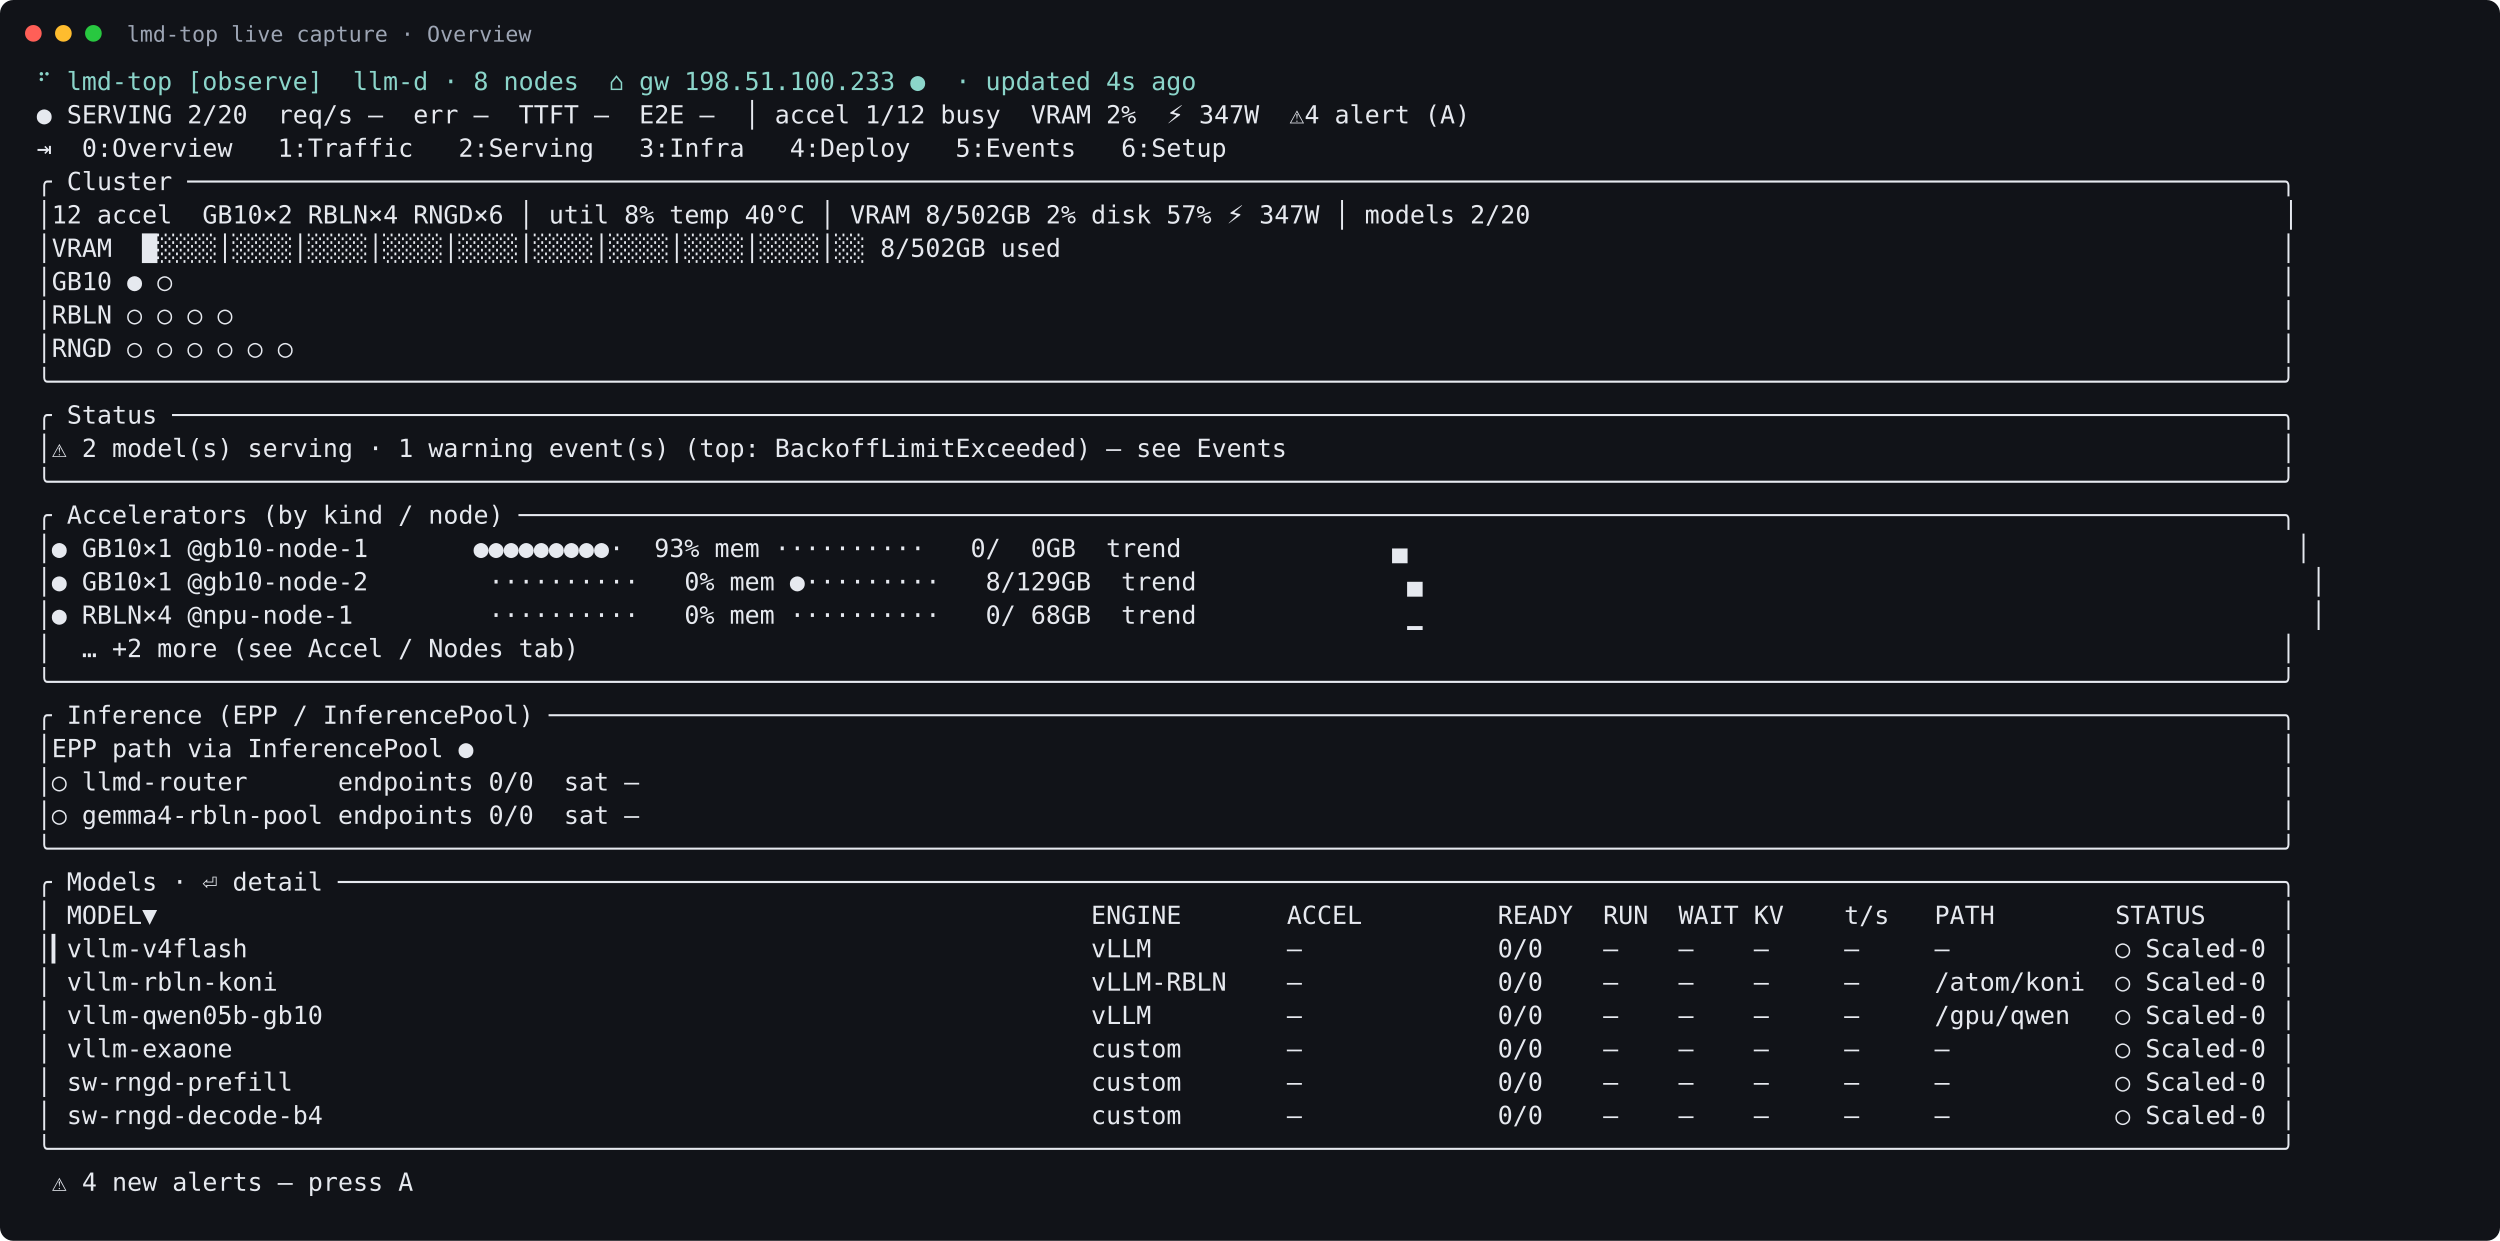
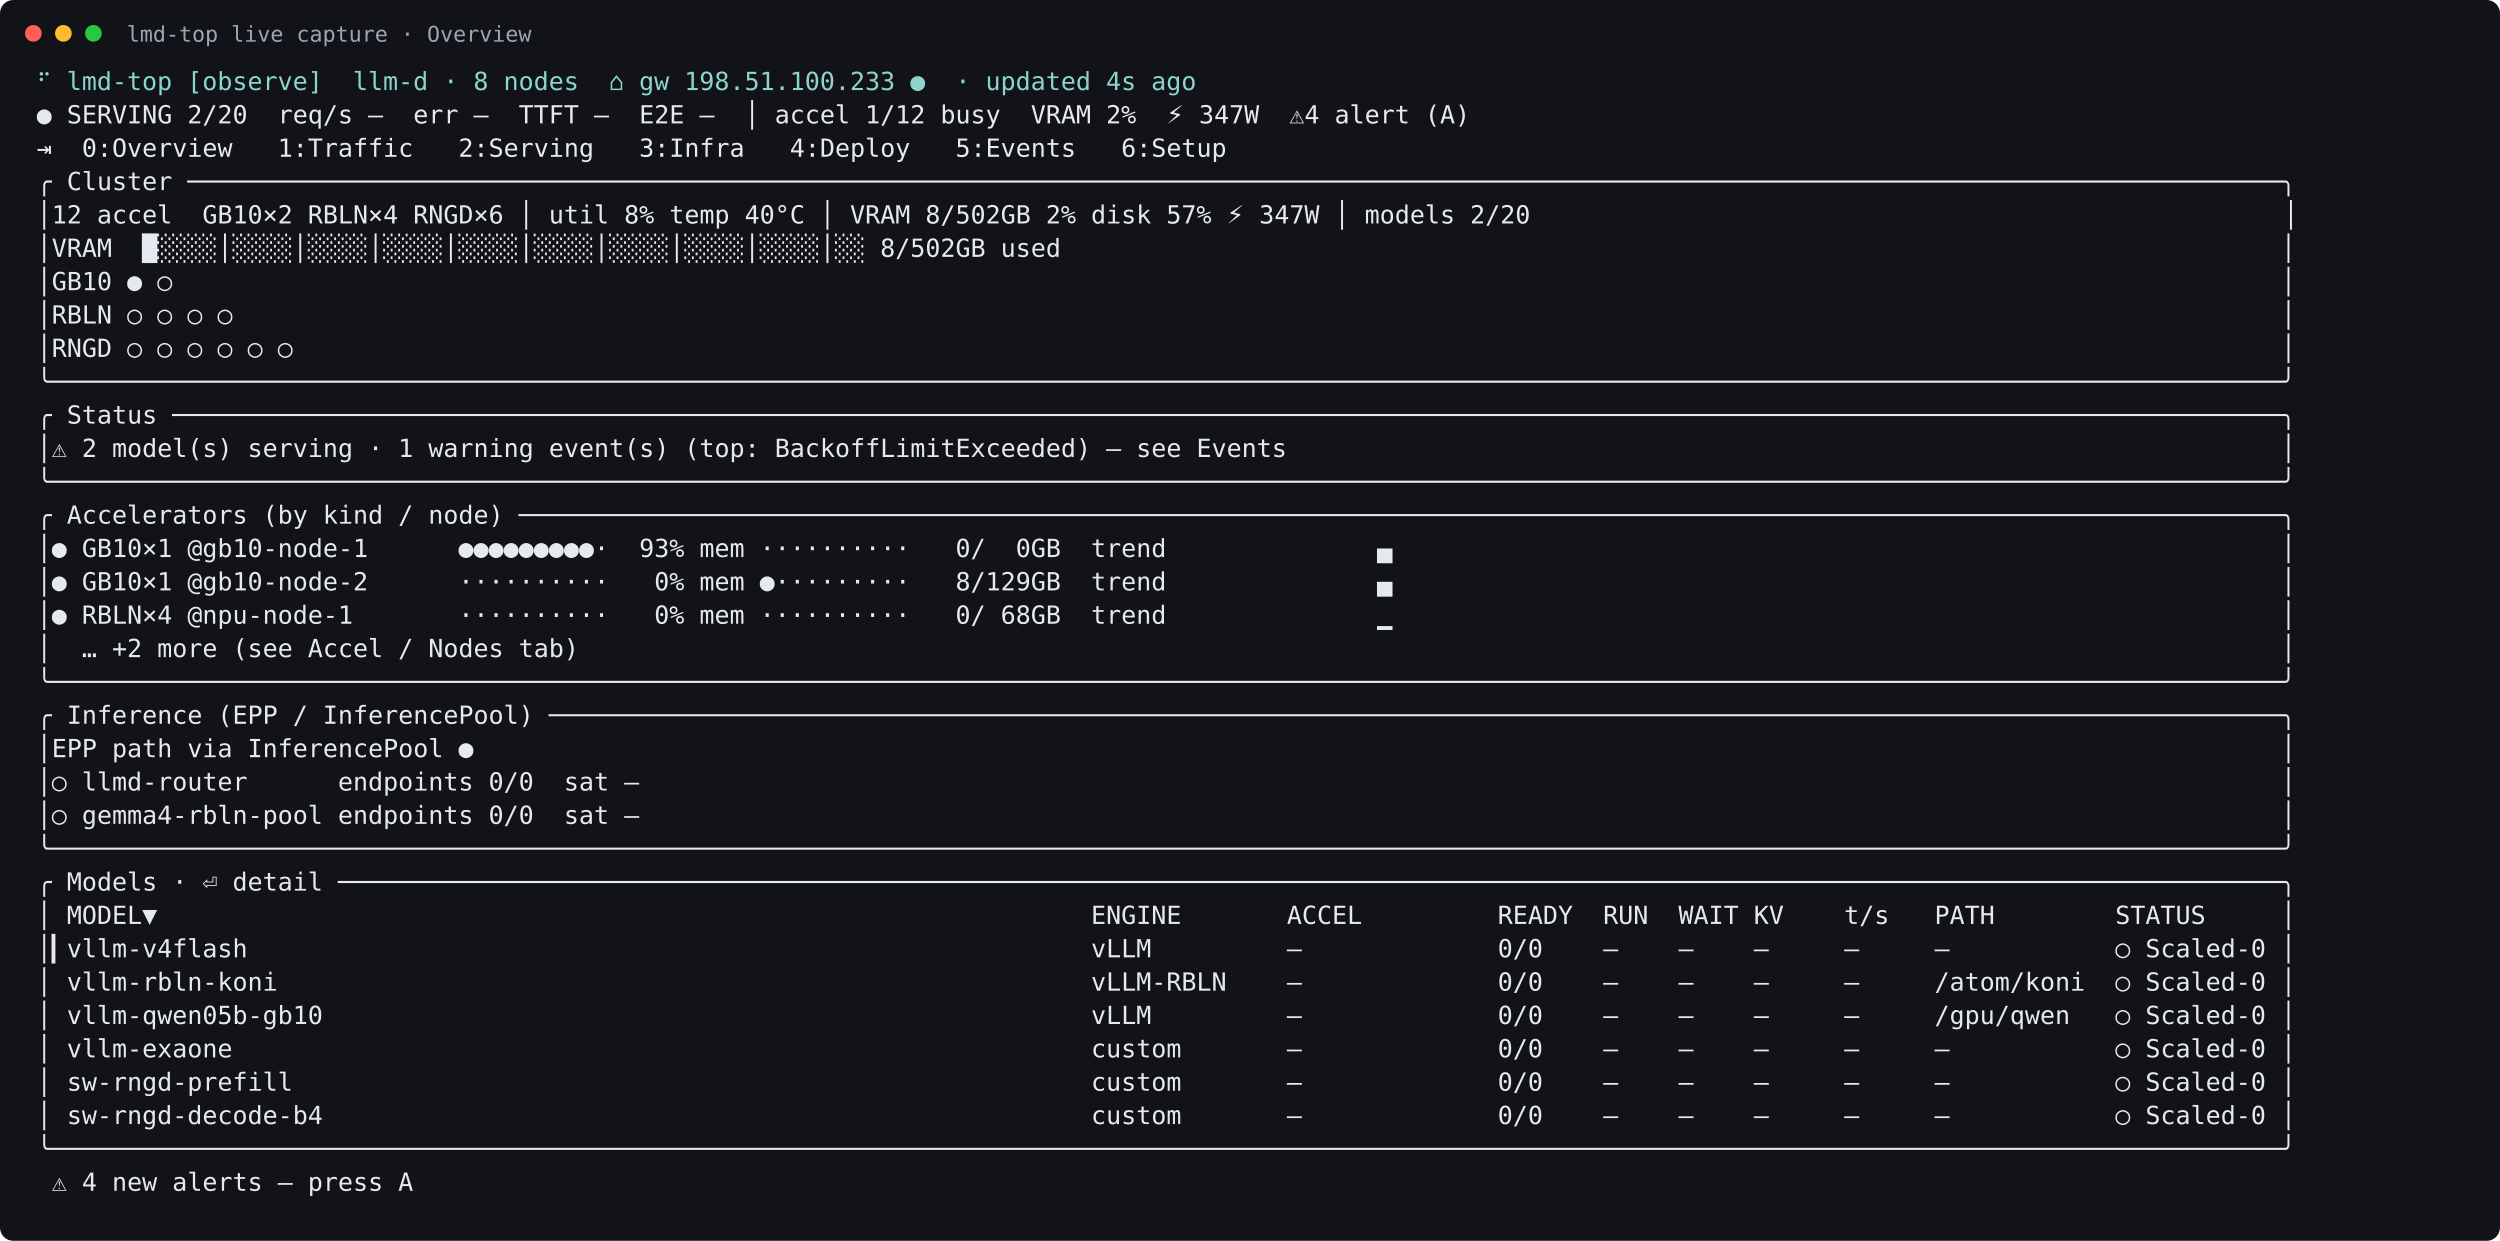
<svg xmlns="http://www.w3.org/2000/svg" width="1499" height="744" viewBox="0 0 1499 744">
  <rect width="100%" height="100%" rx="8" fill="#111318" />
  <circle cx="20" cy="20" r="5" fill="#ff5f57" />
  <circle cx="38" cy="20" r="5" fill="#febc2e" />
  <circle cx="56" cy="20" r="5" fill="#28c840" />
  <text x="76" y="25" fill="#9da5b4" font-family="DejaVu Sans Mono, monospace" font-size="13">lmd-top live capture · Overview</text>
  <text xml:space="preserve" x="22" y="54" fill="#e6e9ef" font-family="DejaVu Sans Mono, monospace" font-size="15">
    <tspan x="22" dy="0" fill="#8bd5ca">⠋ lmd-top [observe]  llm-d · 8 nodes  ⌂ gw 198.51.100.233 ●  · updated 4s ago</tspan>
    <tspan x="22" dy="20">● SERVING 2/20  req/s –  err –  TTFT –  E2E –  │ accel 1/12 busy  VRAM 2%  ⚡ 347W  ⚠4 alert (A)</tspan>
    <tspan x="22" dy="20">⇥  0:Overview   1:Traffic   2:Serving   3:Infra   4:Deploy   5:Events   6:Setup</tspan>
    <tspan x="22" dy="20">╭ Cluster ───────────────────────────────────────────────────────────────────────────────────────────────────────────────────────────────────────────╮</tspan>
    <tspan x="22" dy="20">│12 accel  GB10×2 RBLN×4 RNGD×6 │ util 8% temp 40°C │ VRAM 8/502GB 2% disk 57% ⚡ 347W │ models 2/20                                                  │</tspan>
    <tspan x="22" dy="20">│VRAM  █░░░░│░░░░│░░░░│░░░░│░░░░│░░░░│░░░░│░░░░│░░░░│░░ 8/502GB used                                                                                 │</tspan>
    <tspan x="22" dy="20">│GB10 ● ○                                                                                                                                            │</tspan>
    <tspan x="22" dy="20">│RBLN ○ ○ ○ ○                                                                                                                                        │</tspan>
    <tspan x="22" dy="20">│RNGD ○ ○ ○ ○ ○ ○                                                                                                                                    │</tspan>
    <tspan x="22" dy="20">╰────────────────────────────────────────────────────────────────────────────────────────────────────────────────────────────────────────────────────╯</tspan>
    <tspan x="22" dy="20">╭ Status ────────────────────────────────────────────────────────────────────────────────────────────────────────────────────────────────────────────╮</tspan>
    <tspan x="22" dy="20">│⚠ 2 model(s) serving · 1 warning event(s) (top: BackoffLimitExceeded) — see Events                                                                  │</tspan>
    <tspan x="22" dy="20">╰────────────────────────────────────────────────────────────────────────────────────────────────────────────────────────────────────────────────────╯</tspan>
    <tspan x="22" dy="20">╭ Accelerators (by kind / node) ─────────────────────────────────────────────────────────────────────────────────────────────────────────────────────╮</tspan>
-     <tspan x="22" dy="20">│● GB10×1 @gb10-node-1       ●●●●●●●●●·  93% mem ··········   0/  0GB  trend              ▄                                                           │</tspan>
-     <tspan x="22" dy="20">│● GB10×1 @gb10-node-2        ··········   0% mem ●·········   8/129GB  trend              ▄                                                           │</tspan>
-     <tspan x="22" dy="20">│● RBLN×4 @npu-node-1         ··········   0% mem ··········   0/ 68GB  trend              ▁                                                           │</tspan>
+     <tspan x="22" dy="20">│● GB10×1 @gb10-node-1      ●●●●●●●●●·  93% mem ··········   0/  0GB  trend              ▄                                                           │</tspan>
+     <tspan x="22" dy="20">│● GB10×1 @gb10-node-2      ··········   0% mem ●·········   8/129GB  trend              ▄                                                           │</tspan>
+     <tspan x="22" dy="20">│● RBLN×4 @npu-node-1       ··········   0% mem ··········   0/ 68GB  trend              ▁                                                           │</tspan>
    <tspan x="22" dy="20">│  … +2 more (see Accel / Nodes tab)                                                                                                                 │</tspan>
    <tspan x="22" dy="20">╰────────────────────────────────────────────────────────────────────────────────────────────────────────────────────────────────────────────────────╯</tspan>
    <tspan x="22" dy="20">╭ Inference (EPP / InferencePool) ───────────────────────────────────────────────────────────────────────────────────────────────────────────────────╮</tspan>
    <tspan x="22" dy="20">│EPP path via InferencePool ●                                                                                                                        │</tspan>
    <tspan x="22" dy="20">│○ llmd-router      endpoints 0/0  sat –                                                                                                             │</tspan>
    <tspan x="22" dy="20">│○ gemma4-rbln-pool endpoints 0/0  sat –                                                                                                             │</tspan>
    <tspan x="22" dy="20">╰────────────────────────────────────────────────────────────────────────────────────────────────────────────────────────────────────────────────────╯</tspan>
    <tspan x="22" dy="20">╭ Models · ⏎ detail ─────────────────────────────────────────────────────────────────────────────────────────────────────────────────────────────────╮</tspan>
    <tspan x="22" dy="20">│ MODEL▼                                                              ENGINE       ACCEL         READY  RUN  WAIT KV    t/s   PATH        STATUS     │</tspan>
    <tspan x="22" dy="20">│▎vllm-v4flash                                                        vLLM         –             0/0    –    –    –     –     –           ○ Scaled-0 │</tspan>
    <tspan x="22" dy="20">│ vllm-rbln-koni                                                      vLLM-RBLN    –             0/0    –    –    –     –     /atom/koni  ○ Scaled-0 │</tspan>
    <tspan x="22" dy="20">│ vllm-qwen05b-gb10                                                   vLLM         –             0/0    –    –    –     –     /gpu/qwen   ○ Scaled-0 │</tspan>
    <tspan x="22" dy="20">│ vllm-exaone                                                         custom       –             0/0    –    –    –     –     –           ○ Scaled-0 │</tspan>
    <tspan x="22" dy="20">│ sw-rngd-prefill                                                     custom       –             0/0    –    –    –     –     –           ○ Scaled-0 │</tspan>
    <tspan x="22" dy="20">│ sw-rngd-decode-b4                                                   custom       –             0/0    –    –    –     –     –           ○ Scaled-0 │</tspan>
    <tspan x="22" dy="20">╰────────────────────────────────────────────────────────────────────────────────────────────────────────────────────────────────────────────────────╯</tspan>
    <tspan x="22" dy="20"> ⚠ 4 new alerts — press A</tspan>
  </text>
</svg>
